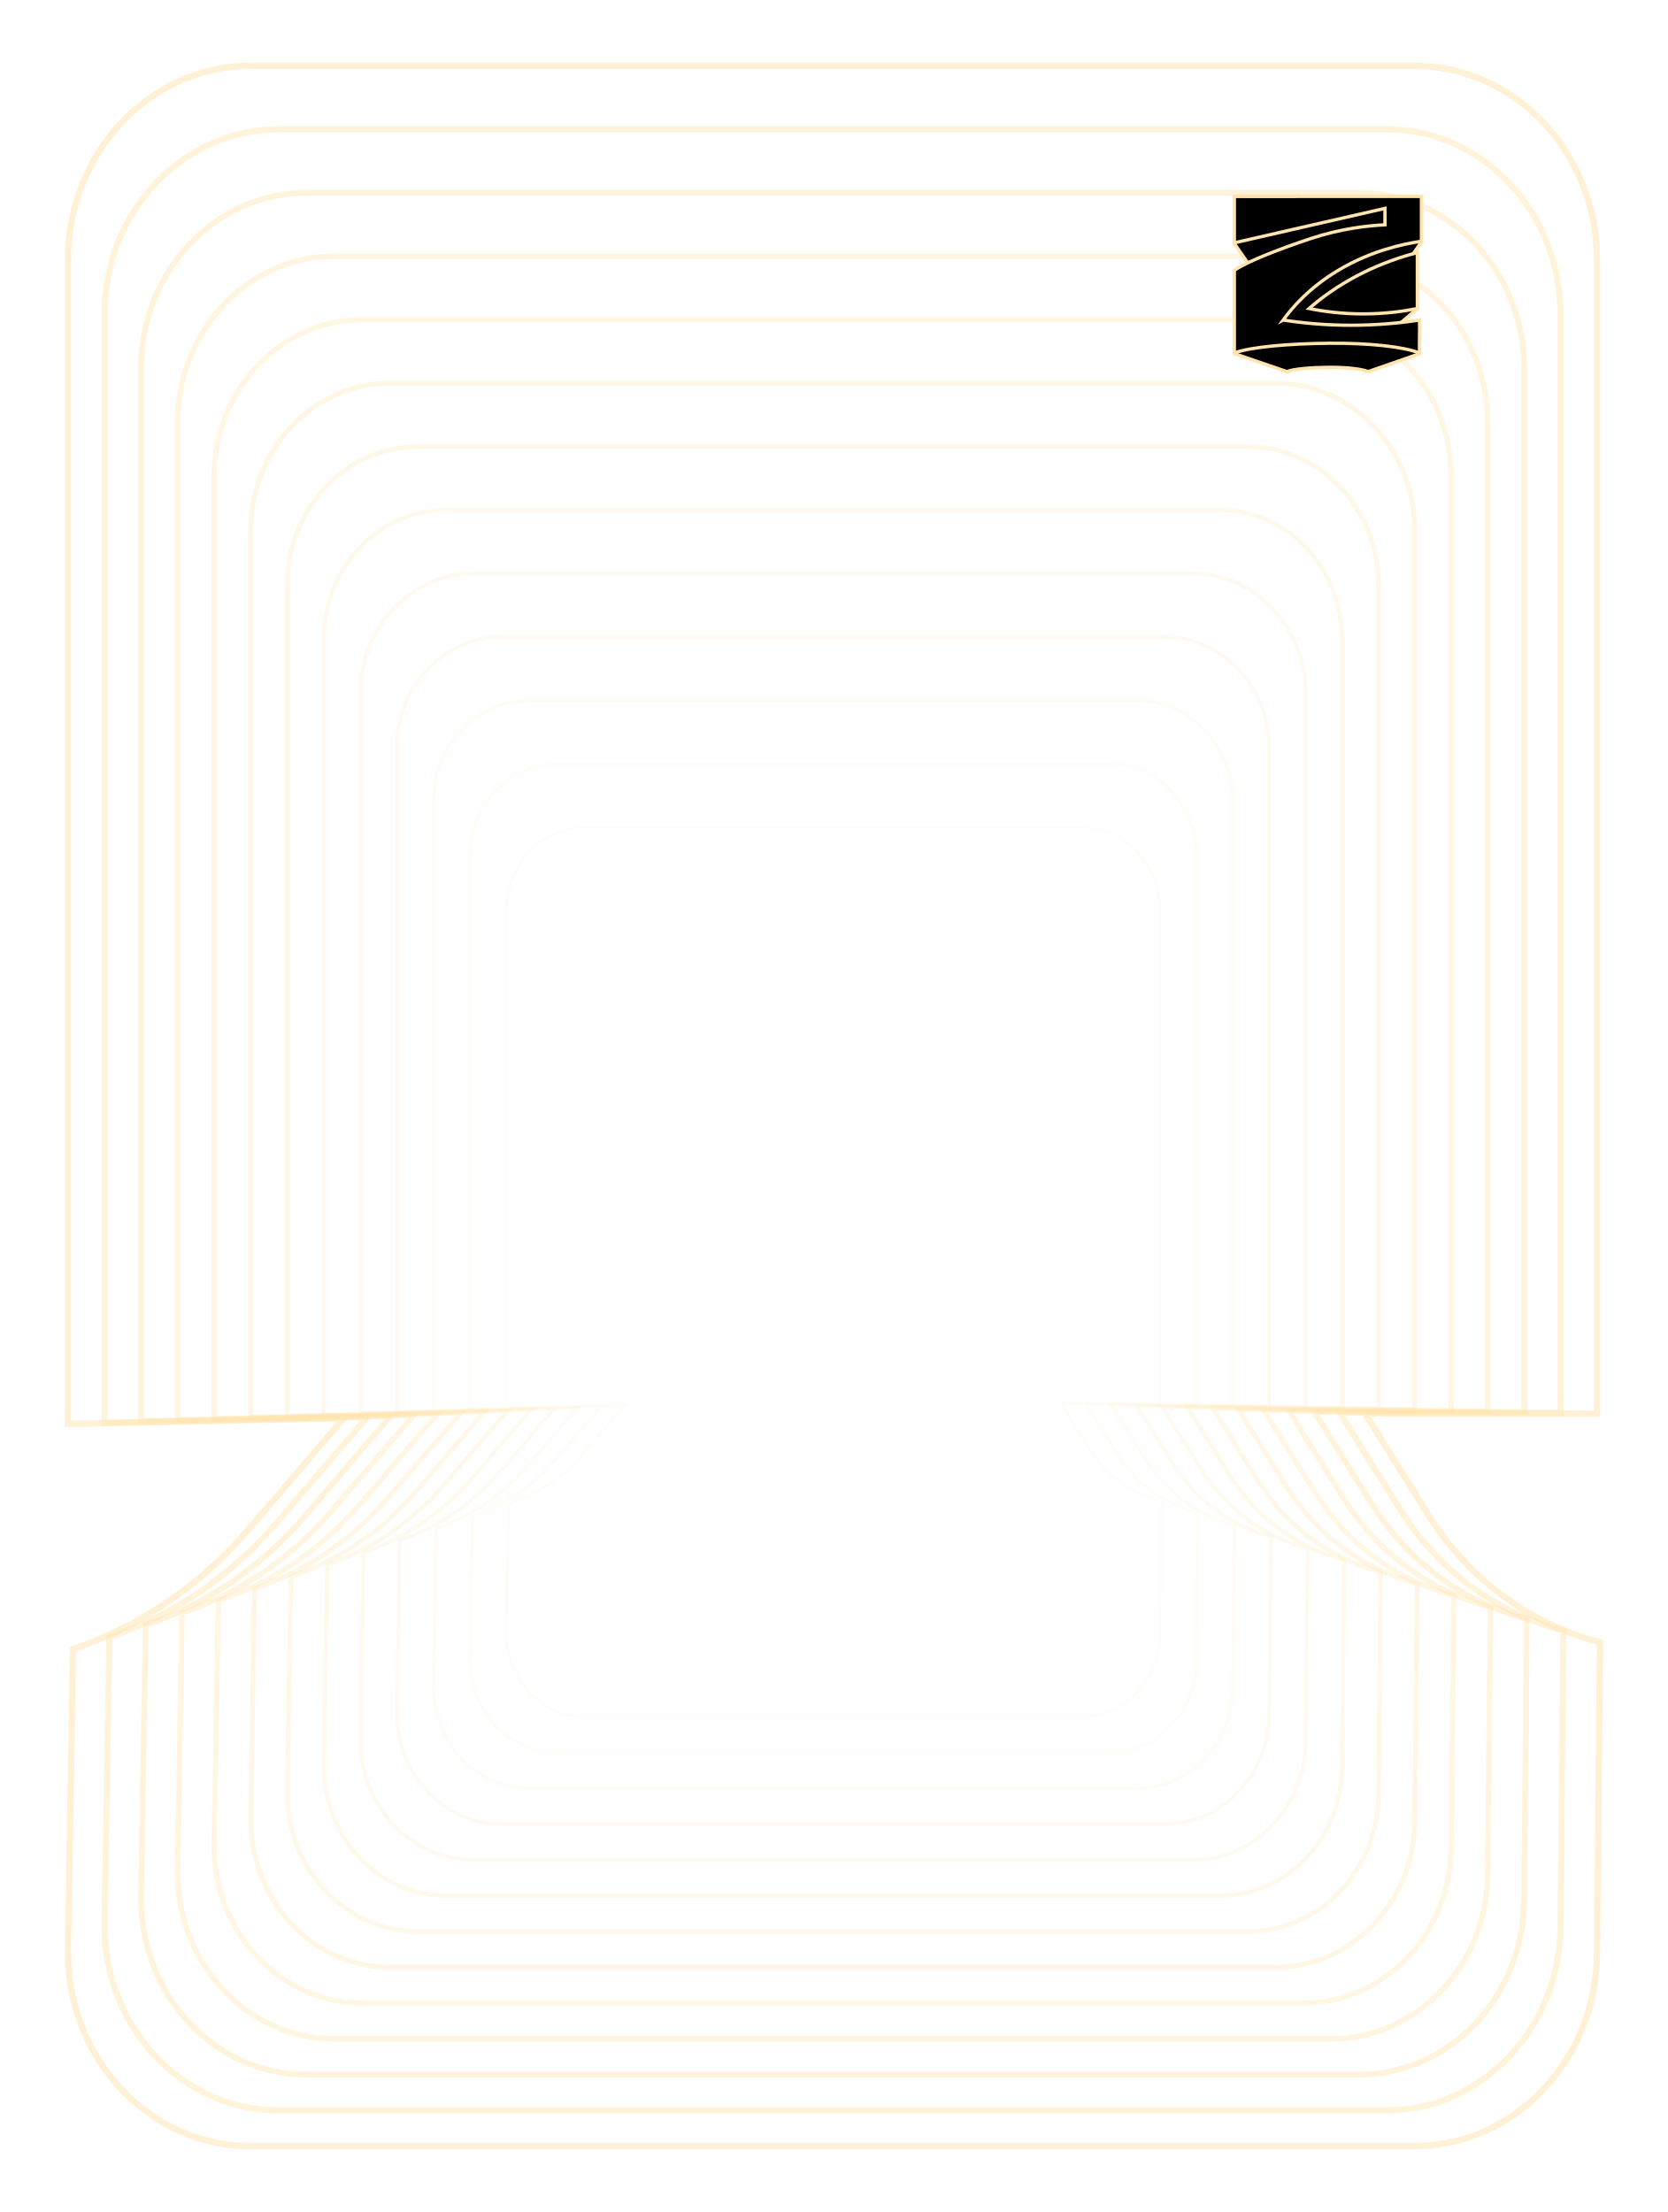
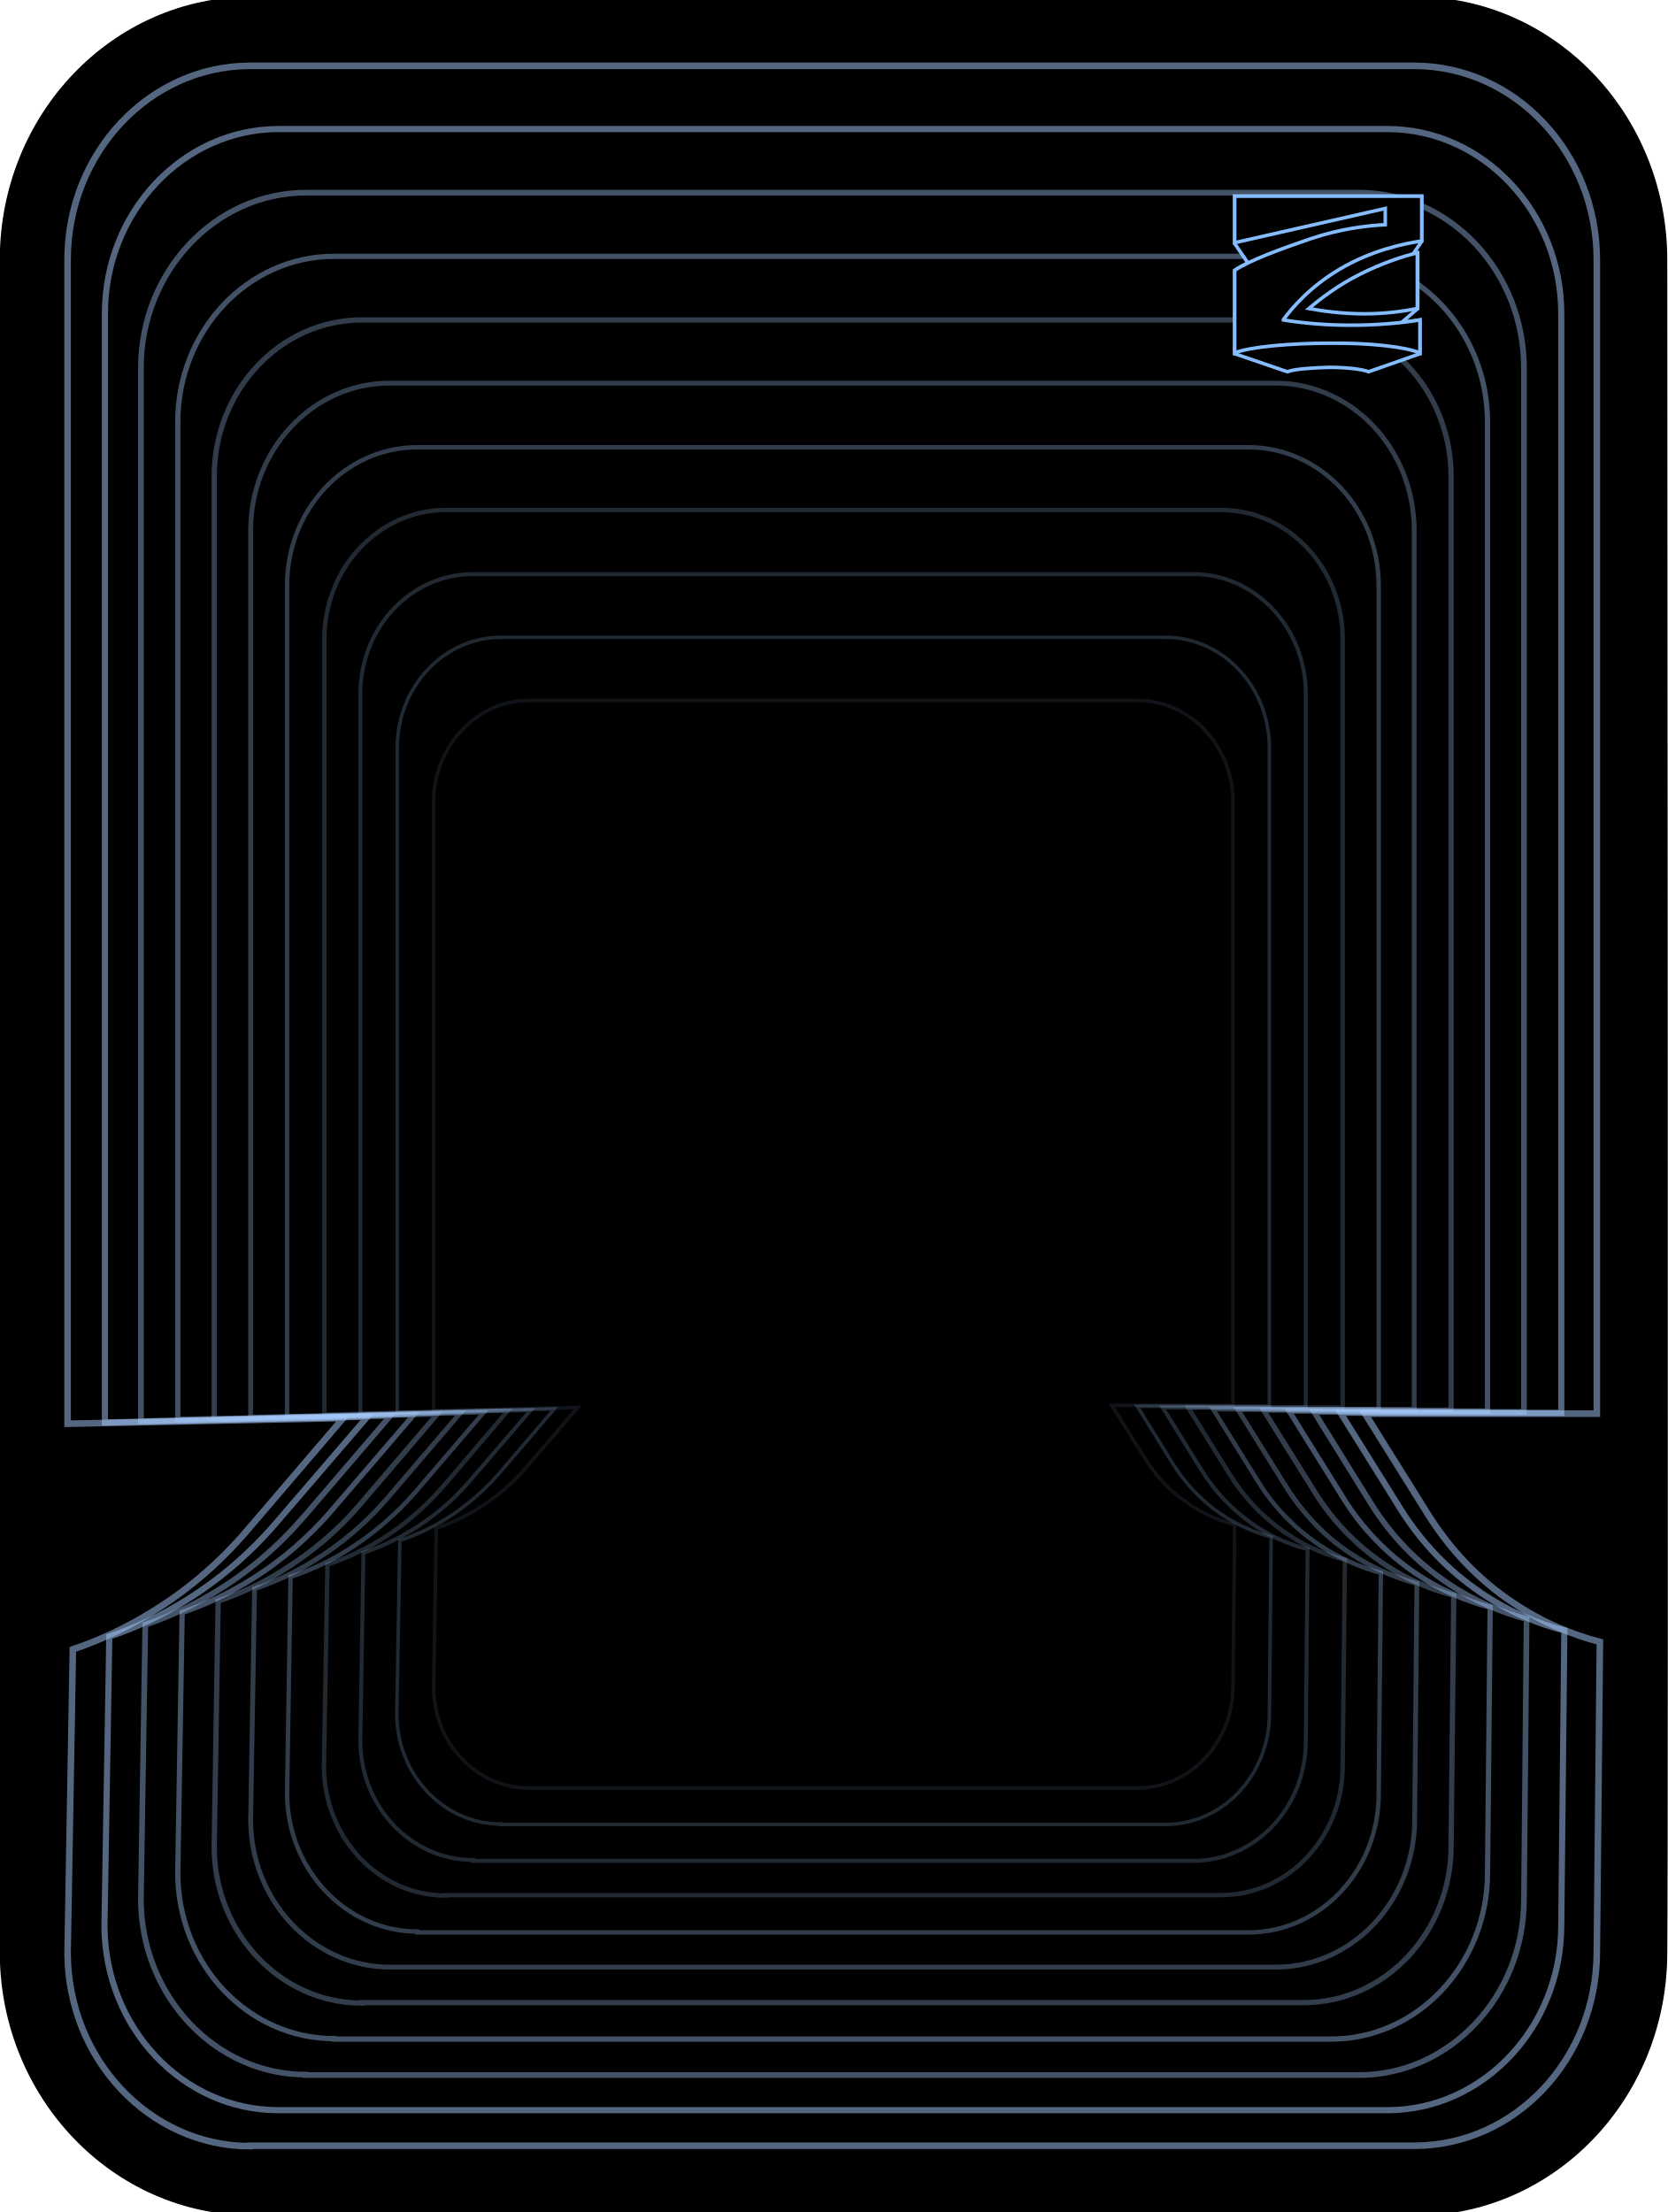
- <svg xmlns="http://www.w3.org/2000/svg" id="Layer_1" data-name="Layer 1" viewBox="0 0 380 504">
+ <svg xmlns="http://www.w3.org/2000/svg" id="Layer_1" version="1.1" viewBox="0 0 380 504">
  <defs>
    <style>
-       .cls-1 {
-         stroke-width: .75px;
+       .st0 {
+         opacity: .2;
+         stroke-width: 1px;
      }

-       .cls-1, .cls-2, .cls-3, .cls-4, .cls-5, .cls-6, .cls-7, .cls-8, .cls-9, .cls-10, .cls-11, .cls-12, .cls-13, .cls-14, .cls-15 {
-         stroke: #ffe4ae;
+       .st0, .st1, .st2, .st3, .st4, .st5, .st6, .st7, .st8, .st9, .st10, .st11, .st12, .st13, .st14, .st15 {
        stroke-miterlimit: 10;
      }

-       .cls-2 {
-         opacity: .5;
-         stroke-width: 1.46px;
+       .st0, .st1, .st2, .st3, .st4, .st5, .st6, .st8, .st9, .st10, .st11, .st13, .st14, .st15 {
+         fill: none;
+         isolation: isolate;
+         stroke: #a7ccff;
      }

-       .cls-2, .cls-3, .cls-4, .cls-5, .cls-6, .cls-7, .cls-8, .cls-9, .cls-10, .cls-11, .cls-12, .cls-13, .cls-14, .cls-15 {
-         fill: none;
+       .st1 {
+         opacity: .5;
      }

-       .cls-3 {
-         opacity: .09;
-         stroke-width: .69px;
+       .st1, .st7 {
+         stroke-width: 1.5px;
      }

-       .cls-4 {
-         opacity: .17;
-         stroke-width: .83px;
+       .st2 {
+         opacity: 0;
+         stroke-width: .6px;
      }

-       .cls-5 {
-         opacity: .28;
-         stroke-width: 1.04px;
+       .st3 {
+         opacity: .1;
+         stroke-width: .8px;
      }

-       .cls-6 {
-         opacity: .35;
-         stroke-width: 1.18px;
+       .st4 {
+         opacity: .3;
+         stroke-width: 1px;
      }

-       .cls-7 {
+       .st5 {
+         opacity: .5;
+         stroke-width: 1.4px;
+       }
+ 
+       .st6 {
+         opacity: .2;
+         stroke-width: .8px;
+       }
+ 
+       .st7 {
+         stroke: #000;
+       }
+ 
+       .st8 {
+         opacity: .3;
+         stroke-width: 1.1px;
+       }
+ 
+       .st9 {
        opacity: .2;
        stroke-width: .9px;
      }

-       .cls-8 {
-         opacity: .46;
-         stroke-width: 1.39px;
+       .st10 {
+         opacity: .4;
+         stroke-width: 1.2px;
      }

-       .cls-9 {
-         opacity: .13;
-         stroke-width: .76px;
+       .st11 {
+         opacity: .4;
+         stroke-width: 1.3px;
      }

-       .cls-10 {
-         opacity: .06;
-         stroke-width: .62px;
+       .st12 {
+         stroke: #85bcff;
+         stroke-width: .8px;
      }

-       .cls-11 {
-         opacity: .02;
-         stroke-width: .55px;
+       .st13 {
+         opacity: .3;
+         stroke-width: 1.2px;
      }

-       .cls-12 {
-         opacity: .39;
-         stroke-width: 1.25px;
+       .st14 {
+         opacity: 0;
+         stroke-width: .7px;
      }

-       .cls-13 {
-         opacity: .43;
-         stroke-width: 1.32px;
-       }
- 
-       .cls-14 {
-         opacity: .32;
-         stroke-width: 1.11px;
-       }
- 
-       .cls-15 {
-         opacity: .24;
-         stroke-width: .97px;
+       .st15 {
+         opacity: 0;
+         stroke-width: .6px;
      }
    </style>
  </defs>
+   <path class="st7" d="M322.5,504H57.3c-31.2,0-56.6-26.5-56.6-59.2V59.2c0-32.7,25.3-59.2,56.6-59.2h265.2c31.2,0,56.6,26.5,56.6,59.2,0,0,.3,357.8,0,385.7,0,32.7-25.3,59.2-56.6,59.2Z" />
  <g>
-     <path class="cls-2" d="m57.05,489c-22.88,0-41.51-19.75-41.57-44.05l1.16-69.19c6.27-2.14,12.29-4.97,18.01-8.48,8.17-5.02,15.53-11.31,21.85-18.69l21.81-25.46-62.82,1.32V59.17c0-24.36,18.65-44.17,41.57-44.17h265.2c22.92,0,41.57,19.81,41.57,44.17v262.92h-52.8l14.29,22.93c5.06,8.12,11.55,14.9,19.29,20.15,6.83,4.63,13.69,7.42,19.92,9.05l-.7,70.61c0,24.36-18.65,44.17-41.57,44.17H57.05Z" />
-     <path class="cls-8" d="m63.39,480.84c-21.79,0-39.53-18.81-39.58-41.95l1.11-65.89c5.97-2.04,11.7-4.74,17.15-8.08,7.78-4.78,14.79-10.77,20.81-17.8l20.76-24.24-59.83,1.26V71.52c0-23.19,17.76-42.06,39.58-42.06h252.55c21.83,0,39.58,18.87,39.58,42.06v250.37h-50.28l13.61,21.84c4.82,7.73,11,14.19,18.37,19.19,6.51,4.41,13.04,7.06,18.97,8.61l-.67,67.24c0,23.19-17.76,42.06-39.58,42.06H63.39Z" />
-     <path class="cls-13" d="m69.74,472.69c-20.7,0-37.54-17.87-37.6-39.85l1.05-62.58c5.67-1.93,11.12-4.5,16.29-7.67,7.39-4.54,14.05-10.23,19.77-16.91l19.72-23.03-56.83,1.19V83.88c0-22.03,16.87-39.95,37.6-39.95h239.89c20.73,0,37.6,17.92,37.6,39.95v237.83h-47.76l12.93,20.75c4.58,7.35,10.45,13.48,17.45,18.23,6.18,4.19,12.39,6.71,18.02,8.18l-.64,63.88c0,22.03-16.87,39.95-37.6,39.95H69.74Z" />
-     <path class="cls-12" d="m76.08,464.53c-19.61,0-35.56-16.92-35.62-37.75l1-59.28c5.37-1.83,10.53-4.26,15.43-7.27,7-4.3,13.3-9.69,18.72-16.02l18.68-21.81-53.83,1.13V96.23c0-20.87,15.98-37.85,35.62-37.85h227.24c19.64,0,35.62,16.98,35.62,37.85v225.28h-45.24l12.25,19.65c4.34,6.96,9.9,12.77,16.53,17.27,5.85,3.97,11.73,6.35,17.07,7.75l-.6,60.51c0,20.87-15.98,37.85-35.62,37.85H76.08Z" />
-     <path class="cls-6" d="m82.42,456.38c-18.52,0-33.58-15.98-33.63-35.64l.94-55.98c5.07-1.73,9.95-4.02,14.57-6.86,6.61-4.06,12.56-9.15,17.68-15.13l17.64-20.6-50.83,1.07V108.59c0-19.71,15.09-35.74,33.63-35.74h214.58c18.55,0,33.63,16.03,33.63,35.74v212.74h-42.72l11.56,18.56c4.1,6.57,9.35,12.06,15.61,16.3,5.53,3.75,11.08,6,16.12,7.32l-.57,57.14c0,19.71-15.09,35.74-33.63,35.74H82.42Z" />
-     <path class="cls-14" d="m88.77,448.22c-17.42,0-31.6-15.04-31.65-33.54l.88-52.68c4.77-1.63,9.36-3.79,13.71-6.46,6.22-3.82,11.82-8.61,16.64-14.23l16.6-19.38-47.84,1V120.94c0-18.54,14.2-33.63,31.65-33.63h201.93c17.45,0,31.65,15.09,31.65,33.63v200.19h-40.2l10.88,17.46c3.85,6.18,8.8,11.35,14.69,15.34,5.2,3.53,10.43,5.65,15.17,6.89l-.54,53.77c0,18.54-14.2,33.63-31.65,33.63H88.77Z" />
-     <path class="cls-5" d="m95.11,440.07c-16.33,0-29.62-14.1-29.67-31.44l.83-49.38c4.47-1.53,8.77-3.55,12.85-6.05,5.83-3.58,11.08-8.07,15.6-13.34l15.56-18.17-44.84.94v-189.33c0-17.38,13.31-31.52,29.67-31.52h189.28c16.36,0,29.67,14.14,29.67,31.52v187.65h-37.68l10.2,16.37c3.61,5.8,8.24,10.64,13.77,14.38,4.88,3.31,9.77,5.29,14.22,6.46l-.5,50.4c0,17.38-13.31,31.52-29.67,31.52H95.11Z" />
-     <path class="cls-15" d="m101.46,431.91c-15.24,0-27.64-13.15-27.68-29.34l.77-46.08c4.17-1.42,8.19-3.31,11.99-5.65,5.44-3.34,10.34-7.53,14.55-12.45l14.52-16.95-41.84.88v-176.67c0-16.22,12.42-29.42,27.68-29.42h176.62c15.26,0,27.68,13.2,27.68,29.42v175.1h-35.16l9.52,15.27c3.37,5.41,7.69,9.92,12.85,13.42,4.55,3.09,9.12,4.94,13.27,6.02l-.47,47.03c0,16.22-12.42,29.42-27.68,29.42H101.46Z" />
-     <path class="cls-7" d="m107.8,423.76c-14.15,0-25.66-12.21-25.7-27.24l.72-42.78c3.88-1.32,7.6-3.08,11.13-5.24,5.05-3.1,9.6-6.99,13.51-11.56l13.48-15.74-38.84.82v-164.02c0-15.06,11.53-27.31,25.7-27.31h163.97c14.17,0,25.7,12.25,25.7,27.31v162.56h-32.65l8.84,14.18c3.13,5.02,7.14,9.21,11.93,12.46,4.22,2.87,8.47,4.59,12.32,5.59l-.43,43.66c0,15.06-11.53,27.31-25.7,27.31H107.8Z" />
-     <path class="cls-4" d="m114.14,415.6c-13.06,0-23.68-11.27-23.72-25.13l.66-39.48c3.58-1.22,7.01-2.84,10.27-4.84,4.66-2.86,8.86-6.45,12.47-10.67l12.44-14.53-35.85.75v-151.36c0-13.9,10.64-25.2,23.72-25.2h151.31c13.08,0,23.72,11.31,23.72,25.2v150.01h-30.13l8.15,13.09c2.89,4.63,6.59,8.5,11.01,11.5,3.9,2.64,7.81,4.23,11.37,5.16l-.4,40.29c0,13.9-10.64,25.2-23.72,25.2H114.14Z" />
-     <path class="cls-9" d="m120.49,407.44c-11.96,0-21.7-10.33-21.73-23.03l.61-36.17c3.28-1.12,6.43-2.6,9.41-4.44,4.27-2.62,8.12-5.91,11.43-9.77l11.4-13.31-32.85.69v-138.7c0-12.73,9.75-23.09,21.73-23.09h138.66c11.98,0,21.73,10.36,21.73,23.09v137.47h-27.61l7.47,11.99c2.65,4.25,6.04,7.79,10.09,10.54,3.57,2.42,7.16,3.88,10.42,4.73l-.37,36.92c0,12.73-9.75,23.09-21.73,23.09H120.49Z" />
-     <path class="cls-3" d="m126.83,399.29c-10.87,0-19.72-9.38-19.75-20.93l.55-32.87c2.98-1.02,5.84-2.36,8.56-4.03,3.88-2.38,7.38-5.37,10.38-8.88l10.36-12.1-29.85.63v-126.04c0-11.57,8.86-20.99,19.75-20.99h126.01c10.89,0,19.75,9.41,19.75,20.99v124.92h-25.09l6.79,10.9c2.41,3.86,5.49,7.08,9.17,9.57,3.25,2.2,6.51,3.52,9.46,4.3l-.33,33.55c0,11.57-8.86,20.99-19.75,20.99h-126.01Z" />
-     <path class="cls-10" d="m133.17,391.13c-9.78,0-17.74-8.44-17.77-18.83l.5-29.57c2.68-.91,5.25-2.13,7.7-3.63,3.49-2.15,6.64-4.83,9.34-7.99l9.32-10.88-26.85.56v-113.38c0-10.41,7.97-18.88,17.77-18.88h113.35c9.8,0,17.77,8.47,17.77,18.88v112.38h-22.57l6.11,9.8c2.16,3.47,4.94,6.37,8.24,8.61,2.92,1.98,5.85,3.17,8.51,3.87l-.3,30.18c0,10.41-7.97,18.88-17.77,18.88h-113.35Z" />
-     <path class="cls-11" d="m139.52,382.98c-8.69,0-15.76-7.5-15.78-16.73l.44-26.27c2.38-.81,4.67-1.89,6.84-3.22,3.1-1.91,5.9-4.29,8.3-7.1l8.28-9.67-23.85.5v-100.73c0-9.25,7.08-16.77,15.78-16.77h100.7c8.7,0,15.78,7.52,15.78,16.77v99.83h-20.05l5.43,8.71c1.92,3.08,4.39,5.66,7.32,7.65,2.59,1.76,5.2,2.82,7.56,3.43l-.27,26.81c0,9.25-7.08,16.77-15.78,16.77h-100.7Z" />
+     <path class="st1" d="M57,489c-22.9,0-41.5-19.8-41.6-44l1.2-69.2c6.3-2.1,12.3-5,18-8.5,8.2-5,15.5-11.3,21.8-18.7l21.8-25.5-62.8,1.3V59.2c0-24.4,18.7-44.2,41.6-44.2h265.2c22.9,0,41.6,19.8,41.6,44.2v262.9h-52.8l14.3,22.9c5.1,8.1,11.5,14.9,19.3,20.1,6.8,4.6,13.7,7.4,19.9,9l-.7,70.6c0,24.4-18.6,44.2-41.6,44.2H57Z" />
+     <path class="st5" d="M63.4,480.8c-21.8,0-39.5-18.8-39.6-42l1.1-65.9c6-2,11.7-4.7,17.2-8.1,7.8-4.8,14.8-10.8,20.8-17.8l20.8-24.2-59.8,1.3V71.5c0-23.2,17.8-42.1,39.6-42.1h252.6c21.8,0,39.6,18.9,39.6,42.1v250.4h-50.3l13.6,21.8c4.8,7.7,11,14.2,18.4,19.2,6.5,4.4,13,7.1,19,8.6l-.7,67.2c0,23.2-17.8,42.1-39.6,42.1H63.4Z" />
+     <path class="st11" d="M69.7,472.7c-20.7,0-37.5-17.9-37.6-39.9l1-62.6c5.7-1.9,11.1-4.5,16.3-7.7,7.4-4.5,14-10.2,19.8-16.9l19.7-23-56.8,1.2V83.9c0-22,16.9-40,37.6-40h239.9c20.7,0,37.6,17.9,37.6,40v237.8h-47.8l12.9,20.8c4.6,7.4,10.5,13.5,17.5,18.2,6.2,4.2,12.4,6.7,18,8.2l-.6,63.9c0,22-16.9,40-37.6,40H69.7Z" />
+     <path class="st10" d="M76.1,464.5c-19.6,0-35.6-16.9-35.6-37.8l1-59.3c5.4-1.8,10.5-4.3,15.4-7.3,7-4.3,13.3-9.7,18.7-16l18.7-21.8-53.8,1.1V96.2c0-20.9,16-37.8,35.6-37.8h227.2c19.6,0,35.6,17,35.6,37.8v225.3h-45.2l12.2,19.6c4.3,7,9.9,12.8,16.5,17.3,5.9,4,11.7,6.4,17.1,7.8l-.6,60.5c0,20.9-16,37.9-35.6,37.9H76.1Z" />
+     <path class="st13" d="M82.4,456.4c-18.5,0-33.6-16-33.6-35.6l.9-56c5.1-1.7,10-4,14.6-6.9,6.6-4.1,12.6-9.1,17.7-15.1l17.6-20.6-50.8,1.1V108.6c0-19.7,15.1-35.7,33.6-35.7h214.6c18.5,0,33.6,16,33.6,35.7v212.7h-42.7l11.6,18.6c4.1,6.6,9.4,12.1,15.6,16.3,5.5,3.8,11.1,6,16.1,7.3l-.6,57.1c0,19.7-15.1,35.7-33.6,35.7H82.4Z" />
+     <path class="st8" d="M88.8,448.2c-17.4,0-31.6-15-31.7-33.5l.9-52.7c4.8-1.6,9.4-3.8,13.7-6.5,6.2-3.8,11.8-8.6,16.6-14.2l16.6-19.4-47.8,1V120.9c0-18.5,14.2-33.6,31.6-33.6h201.9c17.5,0,31.6,15.1,31.6,33.6v200.2h-40.2l10.9,17.5c3.9,6.2,8.8,11.4,14.7,15.3,5.2,3.5,10.4,5.6,15.2,6.9l-.5,53.8c0,18.5-14.2,33.6-31.6,33.6H88.8Z" />
+     <path class="st4" d="M95.1,440.1c-16.3,0-29.6-14.1-29.7-31.4l.8-49.4c4.5-1.5,8.8-3.5,12.8-6,5.8-3.6,11.1-8.1,15.6-13.3l15.6-18.2-44.8.9v-189.3c0-17.4,13.3-31.5,29.7-31.5h189.3c16.4,0,29.7,14.1,29.7,31.5v187.7h-37.7l10.2,16.4c3.6,5.8,8.2,10.6,13.8,14.4,4.9,3.3,9.8,5.3,14.2,6.5l-.5,50.4c0,17.4-13.3,31.5-29.7,31.5H95.1Z" />
+     <path class="st0" d="M101.5,431.9c-15.2,0-27.6-13.1-27.7-29.3l.8-46.1c4.2-1.4,8.2-3.3,12-5.6,5.4-3.3,10.3-7.5,14.6-12.5l14.5-17-41.8.9v-176.7c0-16.2,12.4-29.4,27.7-29.4h176.6c15.3,0,27.7,13.2,27.7,29.4v175.1h-35.2l9.5,15.3c3.4,5.4,7.7,9.9,12.9,13.4,4.5,3.1,9.1,4.9,13.3,6l-.5,47c0,16.2-12.4,29.4-27.7,29.4H101.5Z" />
+     <path class="st9" d="M107.8,423.8c-14.2,0-25.7-12.2-25.7-27.2l.7-42.8c3.9-1.3,7.6-3.1,11.1-5.2,5.1-3.1,9.6-7,13.5-11.6l13.5-15.7-38.8.8v-164c0-15.1,11.5-27.3,25.7-27.3h164c14.2,0,25.7,12.2,25.7,27.3v162.6h-32.6l8.8,14.2c3.1,5,7.1,9.2,11.9,12.5,4.2,2.9,8.5,4.6,12.3,5.6l-.4,43.7c0,15.1-11.5,27.3-25.7,27.3H107.8Z" />
+     <path class="st6" d="M114.1,415.6c-13.1,0-23.7-11.3-23.7-25.1l.7-39.5c3.6-1.2,7-2.8,10.3-4.8,4.7-2.9,8.9-6.5,12.5-10.7l12.4-14.5-35.8.8v-151.4c0-13.9,10.6-25.2,23.7-25.2h151.3c13.1,0,23.7,11.3,23.7,25.2v150h-30.1l8.1,13.1c2.9,4.6,6.6,8.5,11,11.5,3.9,2.6,7.8,4.2,11.4,5.2l-.4,40.3c0,13.9-10.6,25.2-23.7,25.2H114.1Z" />
+     <path class="st3" d="M120.5,407.4c-12,0-21.7-10.3-21.7-23l.6-36.2c3.3-1.1,6.4-2.6,9.4-4.4,4.3-2.6,8.1-5.9,11.4-9.8l11.4-13.3-32.8.7v-138.7c0-12.7,9.8-23.1,21.7-23.1h138.7c12,0,21.7,10.4,21.7,23.1v137.5h-27.6l7.5,12c2.6,4.2,6,7.8,10.1,10.5,3.6,2.4,7.2,3.9,10.4,4.7l-.4,36.9c0,12.7-9.8,23.1-21.7,23.1H120.5Z" />
+     <path class="st14" d="M126.8,399.3c-10.9,0-19.7-9.4-19.8-20.9l.6-32.9c3-1,5.8-2.4,8.6-4,3.9-2.4,7.4-5.4,10.4-8.9l10.4-12.1-29.8.6v-126c0-11.6,8.9-21,19.8-21h126c10.9,0,19.8,9.4,19.8,21v124.9h-25.1l6.8,10.9c2.4,3.9,5.5,7.1,9.2,9.6,3.2,2.2,6.5,3.5,9.5,4.3l-.3,33.5c0,11.6-8.9,21-19.8,21h-126,0Z" />
+     <path class="st2" d="M133.2,391.1c-9.8,0-17.7-8.4-17.8-18.8l.5-29.6c2.7-.9,5.2-2.1,7.7-3.6,3.5-2.1,6.6-4.8,9.3-8l9.3-10.9-26.8.6v-113.4c0-10.4,8-18.9,17.8-18.9h113.3c9.8,0,17.8,8.5,17.8,18.9v112.4h-22.6l6.1,9.8c2.2,3.5,4.9,6.4,8.2,8.6,2.9,2,5.9,3.2,8.5,3.9l-.3,30.2c0,10.4-8,18.9-17.8,18.9h-113.3,0Z" />
+     <path class="st15" d="M139.5,383c-8.7,0-15.8-7.5-15.8-16.7l.4-26.3c2.4-.8,4.7-1.9,6.8-3.2,3.1-1.9,5.9-4.3,8.3-7.1l8.3-9.7-23.8.5v-100.7c0-9.2,7.1-16.8,15.8-16.8h100.7c8.7,0,15.8,7.5,15.8,16.8v99.8h-20.1l5.4,8.7c1.9,3.1,4.4,5.7,7.3,7.6,2.6,1.8,5.2,2.8,7.6,3.4l-.3,26.8c0,9.2-7.1,16.8-15.8,16.8h-100.7Z" />
  </g>
  <g>
-     <path class="cls-1" d="m284.28,59.9c-1.22.59-2.26,1.16-3.04,1.69v18.99l11.95,4.09c1.54-.62,5.65-.95,9.48-.98,4.03-.03,7.51.36,9.04.98l11.71-4.08c-.07-2.5.07-5.15,0-7.66-1.3.2-2.71.39-4.21.56l3.71-3.18v-12.74c-.31.08-.62.16-.95.25l1.89-2.75v-10.31l-42.62.02v10.73l3.04,4.4Z" />
+     <path class="st12" d="M284.3,59.9c-1.2.6-2.3,1.2-3,1.7v19l12,4.1c1.5-.6,5.6-.9,9.5-1,4,0,7.5.4,9,1l11.7-4.1c0-2.5,0-5.2,0-7.7-1.3.2-2.7.4-4.2.6l3.7-3.2v-12.7c-.3,0-.6.2-1,.2l1.9-2.8v-10.3h-42.6v10.8l3,4.4h0Z" />
    <g>
-       <path class="cls-1" d="m292.35,72.92c4.24.66,9.45,1.19,15.4,1.19,5.98,0,11.41-.53,15.66-1.19.07,2.51-.07,5.01,0,7.52-3.49-1.42-11.41-2.31-20.6-2.23-8.71.07-18.08.82-21.59,2.23v-18.85c3.17-2.16,10.75-5.01,17.3-7.2,6.81-2.27,12.88-2.96,17.01-3.17v-3.74l-34.31,7.85v-10.56l42.62-.02v10.22c-4.03.59-11.35,2.11-18.83,6.55-6.7,3.98-10.63,8.58-12.68,11.41Z" />
-       <path class="cls-1" d="m322.91,57.56v12.74c-3.12.63-7.2,1.19-11.99,1.22-5.1.03-9.43-.57-12.68-1.22,2.68-2.34,6.56-5.26,11.81-7.92,4.82-2.44,9.33-3.91,12.85-4.82Z" />
+       <path class="st12" d="M292.4,72.9c4.2.7,9.5,1.2,15.4,1.2s11.4-.5,15.7-1.2c0,2.5,0,5,0,7.5-3.5-1.4-11.4-2.3-20.6-2.2-8.7,0-18.1.8-21.6,2.2v-18.8c3.2-2.2,10.8-5,17.3-7.2,6.8-2.3,12.9-3,17-3.2v-3.7l-34.3,7.8v-10.6h42.6s0,10.2,0,10.2c-4,.6-11.4,2.1-18.8,6.5-6.7,4-10.6,8.6-12.7,11.4h0Z" />
+       <path class="st12" d="M322.9,57.6v12.7c-3.1.6-7.2,1.2-12,1.2-5.1,0-9.4-.6-12.7-1.2,2.7-2.3,6.6-5.3,11.8-7.9,4.8-2.4,9.3-3.9,12.9-4.8h0Z" />
    </g>
  </g>
</svg>
